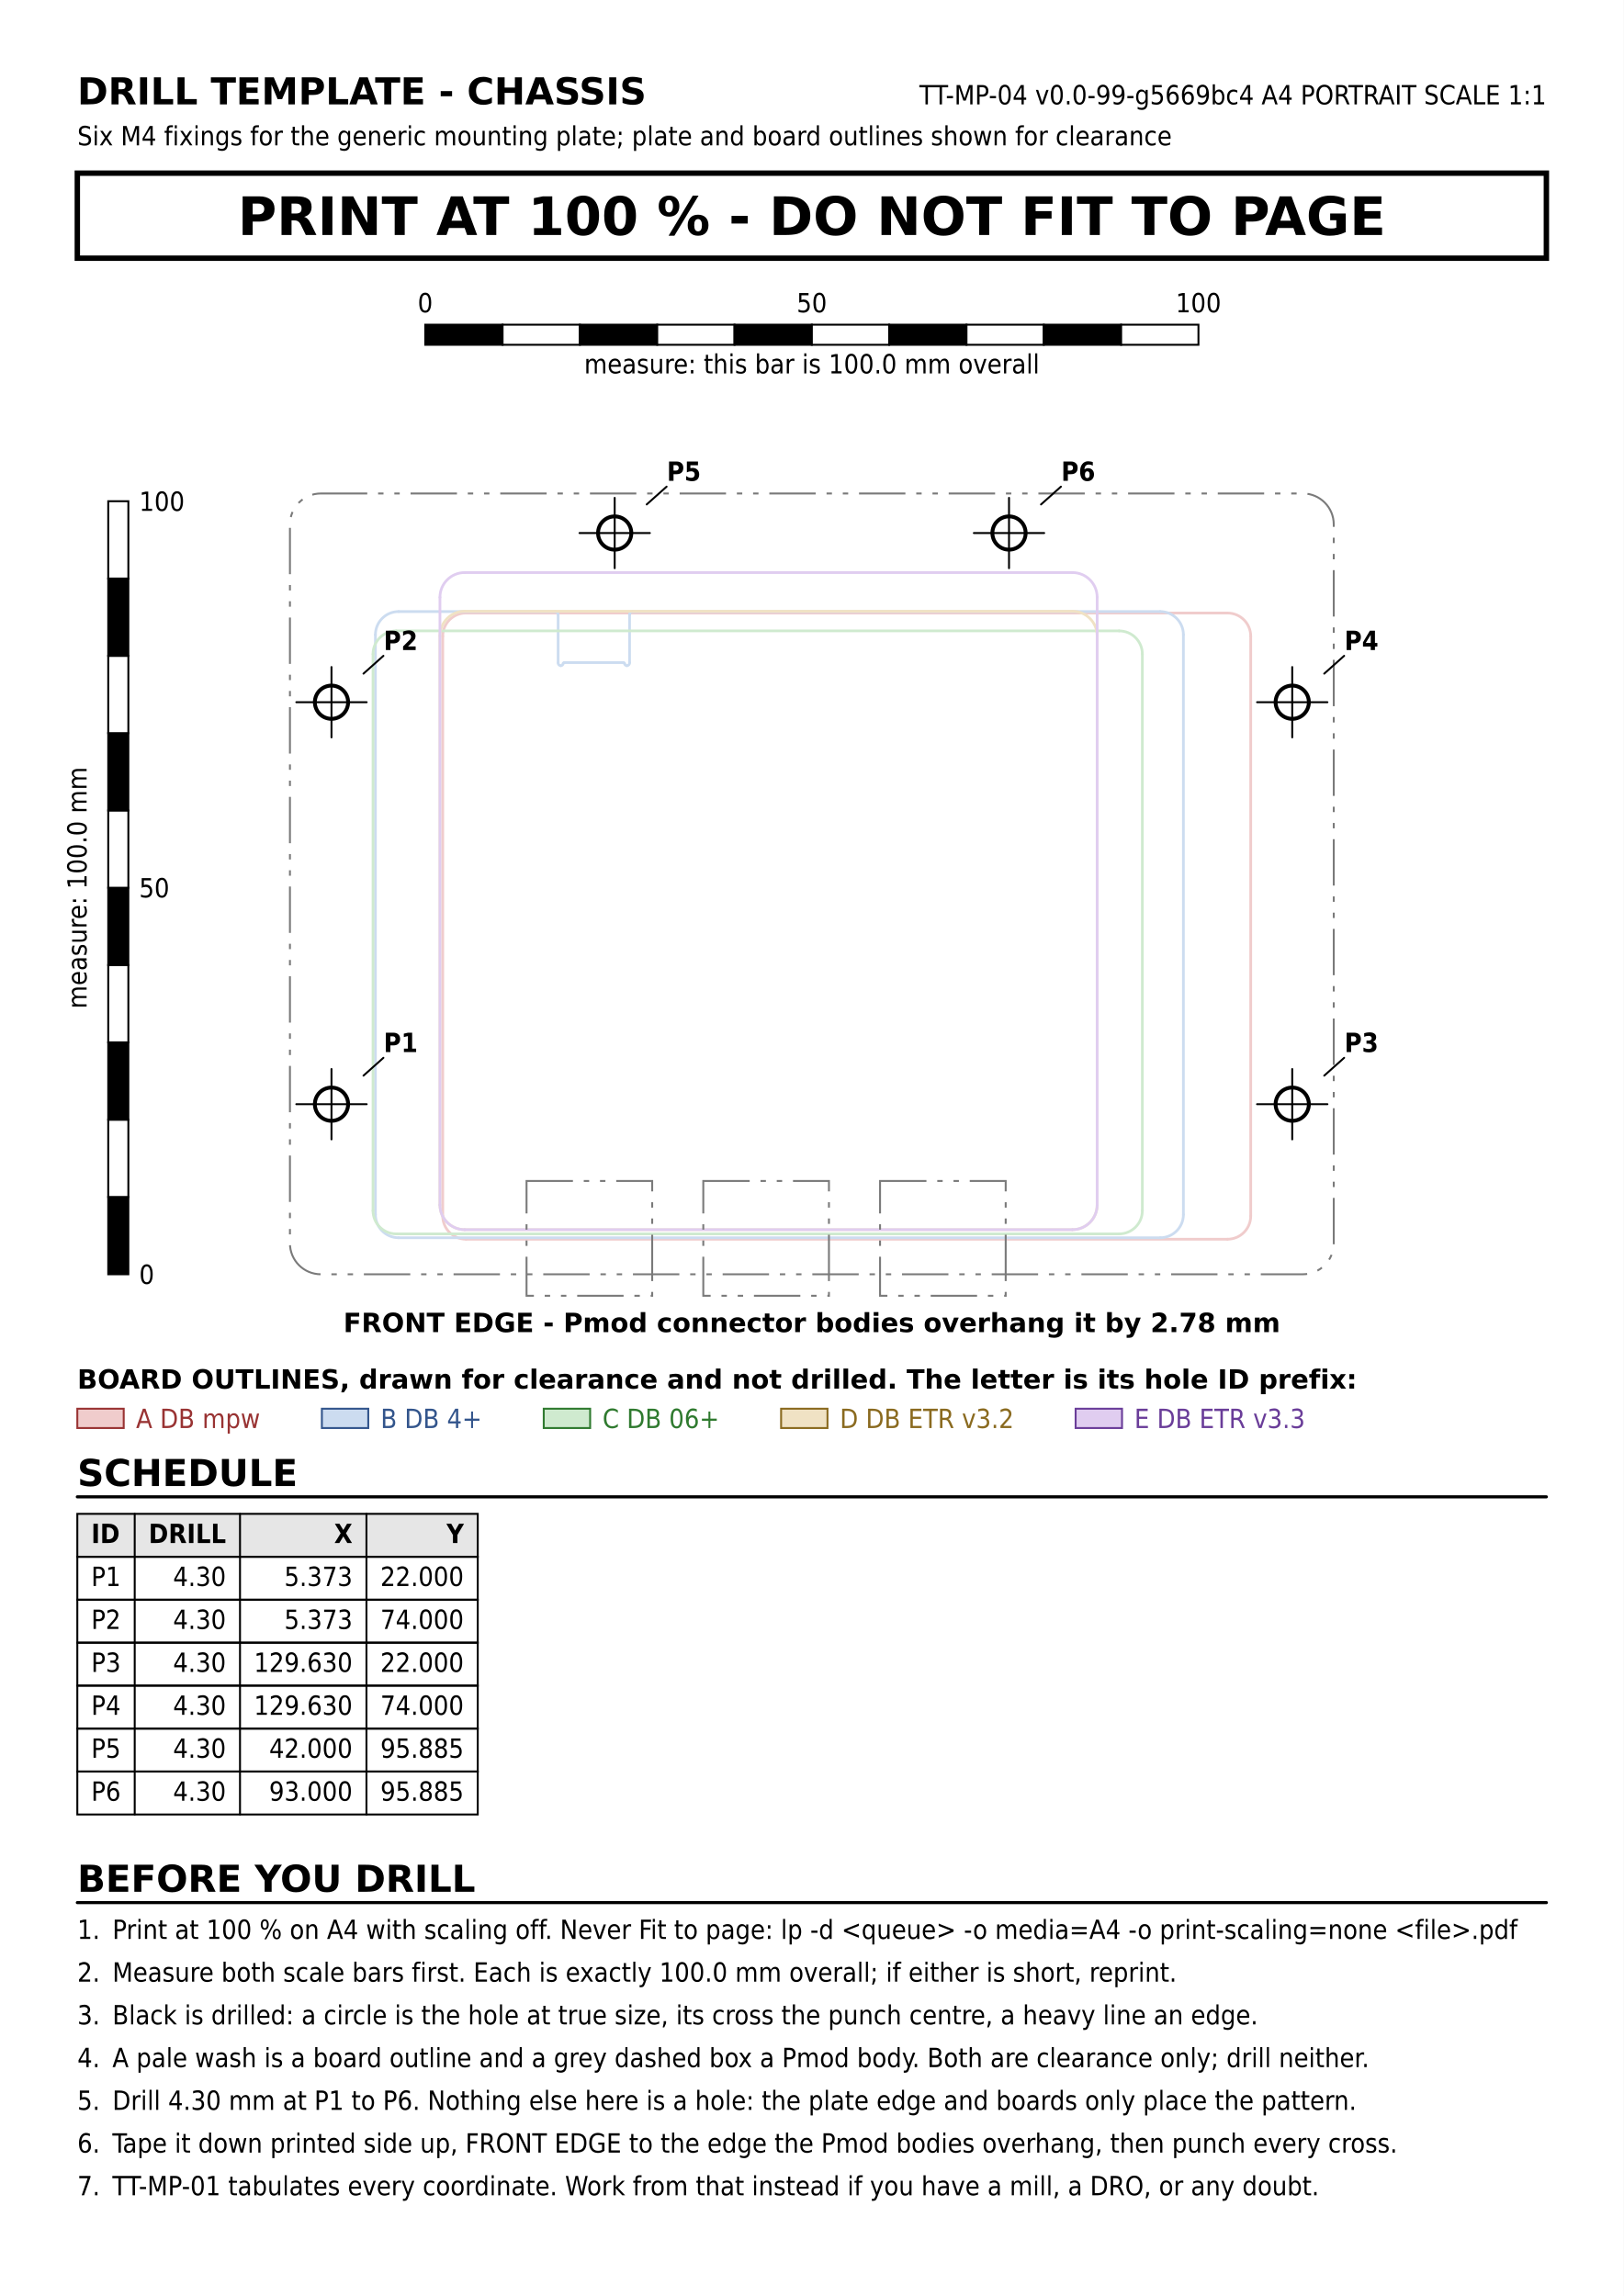
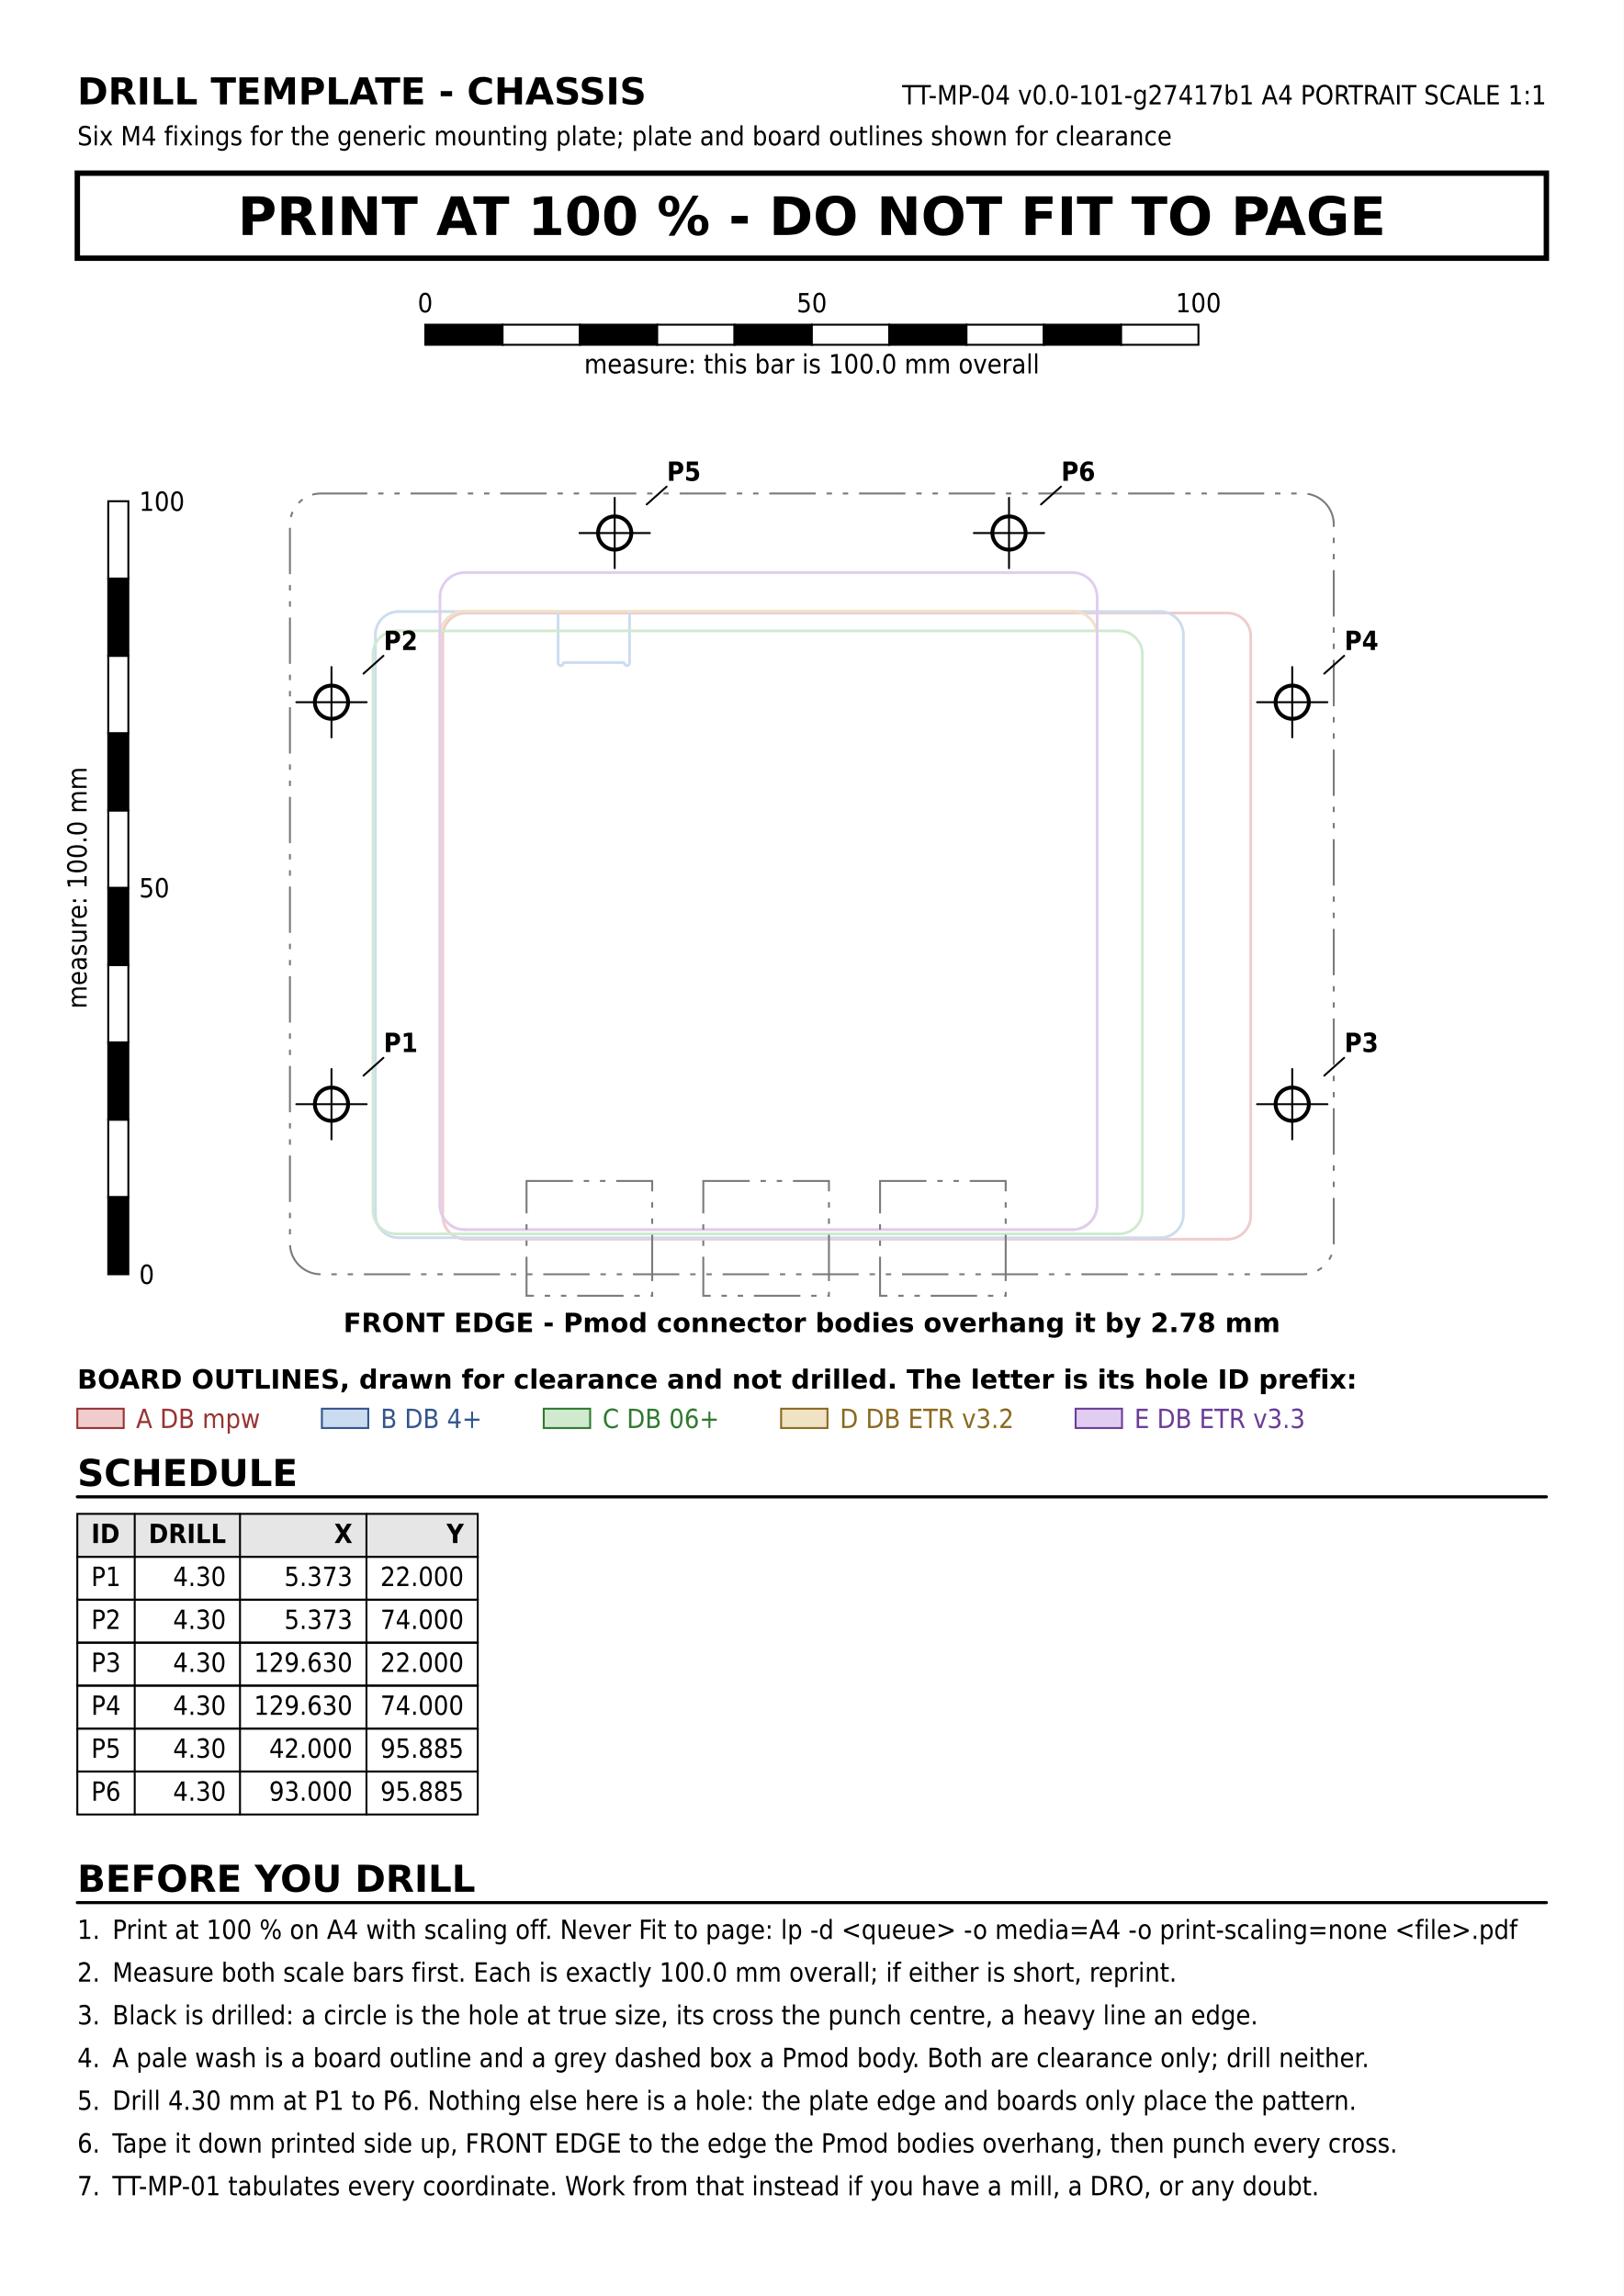
<svg xmlns="http://www.w3.org/2000/svg" version="1.1" width="210mm" height="297mm" viewBox="0 0 210 297">
  <rect width="100%" height="100%" fill="#ffffff" />
  <text x="10" y="13.5" font-family="DejaVu Sans, Liberation Sans, sans-serif" font-size="4.801" fill="#000000" text-anchor="start" font-weight="bold">DRILL TEMPLATE - CHASSIS</text>
-   <text x="200" y="13.5" font-family="DejaVu Sans Condensed, DejaVu Sans, Liberation Sans, sans-serif" font-size="3.429" fill="#000000" text-anchor="end">TT-MP-04    v0.0-99-g5669bc4    A4 PORTRAIT    SCALE 1:1</text>
+   <text x="200" y="13.5" font-family="DejaVu Sans Condensed, DejaVu Sans, Liberation Sans, sans-serif" font-size="3.429" fill="#000000" text-anchor="end">TT-MP-04    v0.0-101-g27417b1    A4 PORTRAIT    SCALE 1:1</text>
  <text x="10" y="18.8" font-family="DejaVu Sans Condensed, DejaVu Sans, Liberation Sans, sans-serif" font-size="3.429" fill="#000000" text-anchor="start">Six M4 fixings for the generic mounting plate; plate and board outlines shown for clearance</text>
  <rect x="10" y="22.4" width="190" height="11" fill="none" stroke="#000000" stroke-width="0.7" />
  <text x="105" y="30.4" font-family="DejaVu Sans, Liberation Sans, sans-serif" font-size="6.859" fill="#000000" text-anchor="middle" font-weight="bold">PRINT AT 100 %   -   DO NOT FIT TO PAGE</text>
  <rect x="55" y="42" width="10" height="2.6" fill="#000000" stroke="#000000" stroke-width="0.25" />
  <rect x="65" y="42" width="10" height="2.6" fill="#ffffff" stroke="#000000" stroke-width="0.25" />
  <rect x="75" y="42" width="10" height="2.6" fill="#000000" stroke="#000000" stroke-width="0.25" />
  <rect x="85" y="42" width="10" height="2.6" fill="#ffffff" stroke="#000000" stroke-width="0.25" />
  <rect x="95" y="42" width="10" height="2.6" fill="#000000" stroke="#000000" stroke-width="0.25" />
  <rect x="105" y="42" width="10" height="2.6" fill="#ffffff" stroke="#000000" stroke-width="0.25" />
  <rect x="115" y="42" width="10" height="2.6" fill="#000000" stroke="#000000" stroke-width="0.25" />
  <rect x="125" y="42" width="10" height="2.6" fill="#ffffff" stroke="#000000" stroke-width="0.25" />
  <rect x="135" y="42" width="10" height="2.6" fill="#000000" stroke="#000000" stroke-width="0.25" />
  <rect x="145" y="42" width="10" height="2.6" fill="#ffffff" stroke="#000000" stroke-width="0.25" />
  <text x="55" y="40.4" font-family="DejaVu Sans Condensed, DejaVu Sans, Liberation Sans, sans-serif" font-size="3.429" fill="#000000" text-anchor="middle">0</text>
  <text x="105" y="40.4" font-family="DejaVu Sans Condensed, DejaVu Sans, Liberation Sans, sans-serif" font-size="3.429" fill="#000000" text-anchor="middle">50</text>
  <text x="155" y="40.4" font-family="DejaVu Sans Condensed, DejaVu Sans, Liberation Sans, sans-serif" font-size="3.429" fill="#000000" text-anchor="middle">100</text>
  <text x="105" y="48.3" font-family="DejaVu Sans Condensed, DejaVu Sans, Liberation Sans, sans-serif" font-size="3.429" fill="#000000" text-anchor="middle">measure: this bar is 100.0 mm overall</text>
  <line x1="60.26" y1="79.299" x2="158.76" y2="79.299" stroke="#f0cccc" stroke-width="0.35" stroke-linecap="round" />
  <line x1="158.76" y1="160.299" x2="60.26" y2="160.299" stroke="#f0cccc" stroke-width="0.35" stroke-linecap="round" />
  <line x1="161.76" y1="82.299" x2="161.76" y2="157.299" stroke="#f0cccc" stroke-width="0.35" stroke-linecap="round" />
  <line x1="57.26" y1="157.299" x2="57.26" y2="82.299" stroke="#f0cccc" stroke-width="0.35" stroke-linecap="round" />
  <path d="M 158.76 79.299 A 3 3 0 0 1 161.76 82.299" fill="none" stroke="#f0cccc" stroke-width="0.35" stroke-linejoin="round" stroke-linecap="round" />
  <path d="M 60.26 160.299 A 3 3 0 0 1 57.26 157.299" fill="none" stroke="#f0cccc" stroke-width="0.35" stroke-linejoin="round" stroke-linecap="round" />
  <path d="M 57.26 82.299 A 3 3 0 0 1 60.26 79.299" fill="none" stroke="#f0cccc" stroke-width="0.35" stroke-linejoin="round" stroke-linecap="round" />
  <path d="M 161.76 157.299 A 3 3 0 0 1 158.76 160.299" fill="none" stroke="#f0cccc" stroke-width="0.35" stroke-linejoin="round" stroke-linecap="round" />
  <line x1="81.825" y1="79.109" x2="150.055" y2="79.109" stroke="#ccdcf0" stroke-width="0.35" stroke-linecap="round" />
  <line x1="150.055" y1="160.109" x2="51.555" y2="160.109" stroke="#ccdcf0" stroke-width="0.35" stroke-linecap="round" />
  <line x1="153.055" y1="82.109" x2="153.055" y2="157.109" stroke="#ccdcf0" stroke-width="0.35" stroke-linecap="round" />
  <line x1="71.785" y1="79.109" x2="51.555" y2="79.109" stroke="#ccdcf0" stroke-width="0.35" stroke-linecap="round" />
  <line x1="48.555" y1="157.109" x2="48.555" y2="82.109" stroke="#ccdcf0" stroke-width="0.35" stroke-linecap="round" />
  <line x1="72.185" y1="85.71" x2="72.185" y2="79.51" stroke="#ccdcf0" stroke-width="0.35" stroke-linecap="round" />
  <line x1="80.625" y1="85.71" x2="72.985" y2="85.71" stroke="#ccdcf0" stroke-width="0.35" stroke-linecap="round" />
  <line x1="81.425" y1="79.51" x2="81.425" y2="85.71" stroke="#ccdcf0" stroke-width="0.35" stroke-linecap="round" />
  <path d="M 71.785 79.109 A 0.4 0.4 0 0 1 72.185 79.51" fill="none" stroke="#ccdcf0" stroke-width="0.35" stroke-linejoin="round" stroke-linecap="round" />
  <path d="M 81.425 79.51 A 0.4 0.4 0 0 1 81.825 79.109" fill="none" stroke="#ccdcf0" stroke-width="0.35" stroke-linejoin="round" stroke-linecap="round" />
  <path d="M 150.055 79.109 A 3 3 0 0 1 153.055 82.109" fill="none" stroke="#ccdcf0" stroke-width="0.35" stroke-linejoin="round" stroke-linecap="round" />
  <path d="M 51.555 160.109 A 3 3 0 0 1 48.555 157.109" fill="none" stroke="#ccdcf0" stroke-width="0.35" stroke-linejoin="round" stroke-linecap="round" />
  <path d="M 48.555 82.109 A 3 3 0 0 1 51.555 79.109" fill="none" stroke="#ccdcf0" stroke-width="0.35" stroke-linejoin="round" stroke-linecap="round" />
  <path d="M 153.055 157.109 A 3 3 0 0 1 150.055 160.109" fill="none" stroke="#ccdcf0" stroke-width="0.35" stroke-linejoin="round" stroke-linecap="round" />
  <path d="M 72.51 86.109 A 0.364 0.364 0 0 1 72.185 85.71" fill="none" stroke="#ccdcf0" stroke-width="0.35" stroke-linejoin="round" stroke-linecap="round" />
  <path d="M 72.835 85.829 A 0.303 0.303 0 0 1 72.51 86.109" fill="none" stroke="#ccdcf0" stroke-width="0.35" stroke-linejoin="round" stroke-linecap="round" />
  <path d="M 72.835 85.829 A 0.136 0.136 0 0 1 72.985 85.71" fill="none" stroke="#ccdcf0" stroke-width="0.35" stroke-linejoin="round" stroke-linecap="round" />
  <path d="M 80.625 85.71 A 0.136 0.136 0 0 1 80.775 85.829" fill="none" stroke="#ccdcf0" stroke-width="0.35" stroke-linejoin="round" stroke-linecap="round" />
  <path d="M 81.1 86.109 A 0.303 0.303 0 0 1 80.775 85.829" fill="none" stroke="#ccdcf0" stroke-width="0.35" stroke-linejoin="round" stroke-linecap="round" />
  <path d="M 81.425 85.71 A 0.364 0.364 0 0 1 81.1 86.109" fill="none" stroke="#ccdcf0" stroke-width="0.35" stroke-linejoin="round" stroke-linecap="round" />
  <line x1="51.245" y1="81.609" x2="144.745" y2="81.609" stroke="#cfeacf" stroke-width="0.35" stroke-linecap="round" />
  <line x1="144.745" y1="159.609" x2="51.245" y2="159.609" stroke="#cfeacf" stroke-width="0.35" stroke-linecap="round" />
  <line x1="147.745" y1="84.609" x2="147.745" y2="156.609" stroke="#cfeacf" stroke-width="0.35" stroke-linecap="round" />
  <line x1="48.245" y1="156.609" x2="48.245" y2="84.609" stroke="#cfeacf" stroke-width="0.35" stroke-linecap="round" />
  <path d="M 144.745 81.609 A 3 3 0 0 1 147.745 84.609" fill="none" stroke="#cfeacf" stroke-width="0.35" stroke-linejoin="round" stroke-linecap="round" />
  <path d="M 51.245 159.609 A 3 3 0 0 1 48.245 156.609" fill="none" stroke="#cfeacf" stroke-width="0.35" stroke-linejoin="round" stroke-linecap="round" />
  <path d="M 48.245 84.609 A 3 3 0 0 1 51.245 81.609" fill="none" stroke="#cfeacf" stroke-width="0.35" stroke-linejoin="round" stroke-linecap="round" />
  <path d="M 147.745 156.609 A 3 3 0 0 1 144.745 159.609" fill="none" stroke="#cfeacf" stroke-width="0.35" stroke-linejoin="round" stroke-linecap="round" />
  <line x1="138.7" y1="159.065" x2="60.1" y2="159.065" stroke="#f0e2c4" stroke-width="0.35" stroke-linecap="round" />
  <line x1="56.9" y1="155.864" x2="56.9" y2="82.264" stroke="#f0e2c4" stroke-width="0.35" stroke-linecap="round" />
  <line x1="141.9" y1="82.264" x2="141.9" y2="155.864" stroke="#f0e2c4" stroke-width="0.35" stroke-linecap="round" />
  <line x1="60.1" y1="79.064" x2="138.7" y2="79.064" stroke="#f0e2c4" stroke-width="0.35" stroke-linecap="round" />
  <path d="M 60.1 159.065 A 3.2 3.2 0 0 1 56.9 155.864" fill="none" stroke="#f0e2c4" stroke-width="0.35" stroke-linejoin="round" stroke-linecap="round" />
  <path d="M 141.9 155.864 A 3.2 3.2 0 0 1 138.7 159.065" fill="none" stroke="#f0e2c4" stroke-width="0.35" stroke-linejoin="round" stroke-linecap="round" />
  <path d="M 138.7 79.064 A 3.2 3.2 0 0 1 141.9 82.264" fill="none" stroke="#f0e2c4" stroke-width="0.35" stroke-linejoin="round" stroke-linecap="round" />
  <path d="M 56.9 82.264 A 3.2 3.2 0 0 1 60.1 79.064" fill="none" stroke="#f0e2c4" stroke-width="0.35" stroke-linejoin="round" stroke-linecap="round" />
  <line x1="56.9" y1="155.864" x2="56.9" y2="77.264" stroke="#e0cdf0" stroke-width="0.35" stroke-linecap="round" />
  <line x1="60.1" y1="74.064" x2="138.7" y2="74.064" stroke="#e0cdf0" stroke-width="0.35" stroke-linecap="round" />
  <line x1="138.7" y1="159.065" x2="60.1" y2="159.065" stroke="#e0cdf0" stroke-width="0.35" stroke-linecap="round" />
  <line x1="141.9" y1="77.264" x2="141.9" y2="155.864" stroke="#e0cdf0" stroke-width="0.35" stroke-linecap="round" />
  <path d="M 56.9 77.264 A 3.2 3.2 0 0 1 60.1 74.064" fill="none" stroke="#e0cdf0" stroke-width="0.35" stroke-linejoin="round" stroke-linecap="round" />
  <path d="M 60.1 159.065 A 3.2 3.2 0 0 1 56.9 155.864" fill="none" stroke="#e0cdf0" stroke-width="0.35" stroke-linejoin="round" stroke-linecap="round" />
  <path d="M 138.7 74.064 A 3.2 3.2 0 0 1 141.9 77.264" fill="none" stroke="#e0cdf0" stroke-width="0.35" stroke-linejoin="round" stroke-linecap="round" />
  <path d="M 141.9 155.864 A 3.2 3.2 0 0 1 138.7 159.065" fill="none" stroke="#e0cdf0" stroke-width="0.35" stroke-linejoin="round" stroke-linecap="round" />
  <rect x="68.1" y="152.764" width="16.25" height="14.85" fill="none" stroke="#7a7a7a" stroke-width="0.25" stroke-dasharray="6.0,1.4,0.7,1.4,0.7,1.4" />
  <rect x="90.96" y="152.764" width="16.25" height="14.85" fill="none" stroke="#7a7a7a" stroke-width="0.25" stroke-dasharray="6.0,1.4,0.7,1.4,0.7,1.4" />
  <rect x="113.82" y="152.764" width="16.25" height="14.85" fill="none" stroke="#7a7a7a" stroke-width="0.25" stroke-dasharray="6.0,1.4,0.7,1.4,0.7,1.4" />
  <rect x="37.5" y="63.834" width="135" height="101" fill="none" stroke="#7a7a7a" stroke-width="0.25" stroke-dasharray="6.0,1.4,0.7,1.4,0.7,1.4" rx="4" ry="4" />
  <circle cx="42.873" cy="142.834" r="2.15" fill="#ffffff" stroke="#000000" stroke-width="0.5" />
  <line x1="38.323" y1="142.834" x2="47.423" y2="142.834" stroke="#000000" stroke-width="0.25" stroke-linecap="round" />
  <line x1="42.873" y1="147.385" x2="42.873" y2="138.285" stroke="#000000" stroke-width="0.25" stroke-linecap="round" />
  <circle cx="42.873" cy="90.835" r="2.15" fill="#ffffff" stroke="#000000" stroke-width="0.5" />
  <line x1="38.323" y1="90.835" x2="47.423" y2="90.835" stroke="#000000" stroke-width="0.25" stroke-linecap="round" />
  <line x1="42.873" y1="95.385" x2="42.873" y2="86.284" stroke="#000000" stroke-width="0.25" stroke-linecap="round" />
  <circle cx="167.13" cy="142.834" r="2.15" fill="#ffffff" stroke="#000000" stroke-width="0.5" />
  <line x1="162.58" y1="142.834" x2="171.68" y2="142.834" stroke="#000000" stroke-width="0.25" stroke-linecap="round" />
  <line x1="167.13" y1="147.385" x2="167.13" y2="138.285" stroke="#000000" stroke-width="0.25" stroke-linecap="round" />
  <circle cx="167.13" cy="90.835" r="2.15" fill="#ffffff" stroke="#000000" stroke-width="0.5" />
  <line x1="162.58" y1="90.835" x2="171.68" y2="90.835" stroke="#000000" stroke-width="0.25" stroke-linecap="round" />
  <line x1="167.13" y1="95.385" x2="167.13" y2="86.284" stroke="#000000" stroke-width="0.25" stroke-linecap="round" />
  <circle cx="79.5" cy="68.95" r="2.15" fill="#ffffff" stroke="#000000" stroke-width="0.5" />
  <line x1="74.95" y1="68.95" x2="84.05" y2="68.95" stroke="#000000" stroke-width="0.25" stroke-linecap="round" />
  <line x1="79.5" y1="73.499" x2="79.5" y2="64.4" stroke="#000000" stroke-width="0.25" stroke-linecap="round" />
  <circle cx="130.5" cy="68.95" r="2.15" fill="#ffffff" stroke="#000000" stroke-width="0.5" />
  <line x1="125.95" y1="68.95" x2="135.05" y2="68.95" stroke="#000000" stroke-width="0.25" stroke-linecap="round" />
  <line x1="130.5" y1="73.499" x2="130.5" y2="64.4" stroke="#000000" stroke-width="0.25" stroke-linecap="round" />
  <text x="105" y="172.315" font-family="DejaVu Sans, Liberation Sans, sans-serif" font-size="3.429" fill="#000000" text-anchor="middle" font-weight="bold">FRONT EDGE   -   Pmod connector bodies overhang it by 2.78 mm</text>
  <line x1="47.012" y1="139.137" x2="49.587" y2="136.836" stroke="#000000" stroke-width="0.25" stroke-linecap="round" />
  <text x="51.827" y="136.084" font-family="DejaVu Sans Condensed, DejaVu Sans, Liberation Sans, sans-serif" font-size="3.429" fill="#000000" text-anchor="middle" font-weight="bold">P1</text>
  <line x1="47.012" y1="87.137" x2="49.587" y2="84.836" stroke="#000000" stroke-width="0.25" stroke-linecap="round" />
  <text x="51.827" y="84.085" font-family="DejaVu Sans Condensed, DejaVu Sans, Liberation Sans, sans-serif" font-size="3.429" fill="#000000" text-anchor="middle" font-weight="bold">P2</text>
  <line x1="171.269" y1="139.137" x2="173.844" y2="136.836" stroke="#000000" stroke-width="0.25" stroke-linecap="round" />
  <text x="176.084" y="136.084" font-family="DejaVu Sans Condensed, DejaVu Sans, Liberation Sans, sans-serif" font-size="3.429" fill="#000000" text-anchor="middle" font-weight="bold">P3</text>
  <line x1="171.269" y1="87.137" x2="173.844" y2="84.836" stroke="#000000" stroke-width="0.25" stroke-linecap="round" />
  <text x="176.084" y="84.085" font-family="DejaVu Sans Condensed, DejaVu Sans, Liberation Sans, sans-serif" font-size="3.429" fill="#000000" text-anchor="middle" font-weight="bold">P4</text>
  <line x1="83.639" y1="65.252" x2="86.214" y2="62.951" stroke="#000000" stroke-width="0.25" stroke-linecap="round" />
  <text x="88.454" y="62.2" font-family="DejaVu Sans Condensed, DejaVu Sans, Liberation Sans, sans-serif" font-size="3.429" fill="#000000" text-anchor="middle" font-weight="bold">P5</text>
  <line x1="134.639" y1="65.252" x2="137.214" y2="62.951" stroke="#000000" stroke-width="0.25" stroke-linecap="round" />
  <text x="139.454" y="62.2" font-family="DejaVu Sans Condensed, DejaVu Sans, Liberation Sans, sans-serif" font-size="3.429" fill="#000000" text-anchor="middle" font-weight="bold">P6</text>
  <rect x="14" y="154.834" width="2.6" height="10" fill="#000000" stroke="#000000" stroke-width="0.25" />
  <rect x="14" y="144.834" width="2.6" height="10" fill="#ffffff" stroke="#000000" stroke-width="0.25" />
  <rect x="14" y="134.834" width="2.6" height="10" fill="#000000" stroke="#000000" stroke-width="0.25" />
  <rect x="14" y="124.835" width="2.6" height="10" fill="#ffffff" stroke="#000000" stroke-width="0.25" />
  <rect x="14" y="114.835" width="2.6" height="10" fill="#000000" stroke="#000000" stroke-width="0.25" />
  <rect x="14" y="104.835" width="2.6" height="10" fill="#ffffff" stroke="#000000" stroke-width="0.25" />
  <rect x="14" y="94.835" width="2.6" height="10" fill="#000000" stroke="#000000" stroke-width="0.25" />
  <rect x="14" y="84.835" width="2.6" height="10" fill="#ffffff" stroke="#000000" stroke-width="0.25" />
  <rect x="14" y="74.835" width="2.6" height="10" fill="#000000" stroke="#000000" stroke-width="0.25" />
  <rect x="14" y="64.835" width="2.6" height="10" fill="#ffffff" stroke="#000000" stroke-width="0.25" />
  <text x="18" y="166.084" font-family="DejaVu Sans Condensed, DejaVu Sans, Liberation Sans, sans-serif" font-size="3.429" fill="#000000" text-anchor="start">0</text>
  <text x="18" y="116.085" font-family="DejaVu Sans Condensed, DejaVu Sans, Liberation Sans, sans-serif" font-size="3.429" fill="#000000" text-anchor="start">50</text>
  <text x="18" y="66.085" font-family="DejaVu Sans Condensed, DejaVu Sans, Liberation Sans, sans-serif" font-size="3.429" fill="#000000" text-anchor="start">100</text>
  <text x="11.2" y="114.835" font-family="DejaVu Sans Condensed, DejaVu Sans, Liberation Sans, sans-serif" font-size="3.429" fill="#000000" text-anchor="middle" transform="rotate(-90 11.2 114.8345)">measure: 100.0 mm</text>
  <text x="10" y="179.624" font-family="DejaVu Sans, Liberation Sans, sans-serif" font-size="3.429" fill="#000000" text-anchor="start" font-weight="bold">BOARD OUTLINES, drawn for clearance and not drilled. The letter is its hole ID prefix:</text>
  <rect x="10" y="182.224" width="6" height="2.5" fill="#f0cccc" stroke="#993333" stroke-width="0.25" />
  <text x="17.6" y="184.724" font-family="DejaVu Sans Condensed, DejaVu Sans, Liberation Sans, sans-serif" font-size="3.429" fill="#993333" text-anchor="start">A  DB mpw</text>
  <rect x="41.63" y="182.224" width="6" height="2.5" fill="#ccdcf0" stroke="#33558c" stroke-width="0.25" />
  <text x="49.23" y="184.724" font-family="DejaVu Sans Condensed, DejaVu Sans, Liberation Sans, sans-serif" font-size="3.429" fill="#33558c" text-anchor="start">B  DB 4+</text>
  <rect x="70.325" y="182.224" width="6" height="2.5" fill="#cfeacf" stroke="#2f7a2f" stroke-width="0.25" />
  <text x="77.925" y="184.724" font-family="DejaVu Sans Condensed, DejaVu Sans, Liberation Sans, sans-serif" font-size="3.429" fill="#2f7a2f" text-anchor="start">C  DB 06+</text>
  <rect x="101.022" y="182.224" width="6" height="2.5" fill="#f0e2c4" stroke="#8a6a1f" stroke-width="0.25" />
  <text x="108.622" y="184.724" font-family="DejaVu Sans Condensed, DejaVu Sans, Liberation Sans, sans-serif" font-size="3.429" fill="#8a6a1f" text-anchor="start">D  DB ETR v3.2</text>
  <rect x="139.115" y="182.224" width="6" height="2.5" fill="#e0cdf0" stroke="#6a3d99" stroke-width="0.25" />
  <text x="146.715" y="184.724" font-family="DejaVu Sans Condensed, DejaVu Sans, Liberation Sans, sans-serif" font-size="3.429" fill="#6a3d99" text-anchor="start">E  DB ETR v3.3</text>
  <text x="10" y="192.224" font-family="DejaVu Sans, Liberation Sans, sans-serif" font-size="4.801" fill="#000000" text-anchor="start" font-weight="bold">SCHEDULE</text>
  <line x1="10" y1="193.624" x2="200" y2="193.624" stroke="#000000" stroke-width="0.4" stroke-linecap="round" />
  <rect x="10" y="195.824" width="51.787" height="5.556" fill="#e6e6e6" stroke="#000000" stroke-width="0.25" />
  <text x="11.8" y="199.602" font-family="DejaVu Sans Condensed, DejaVu Sans, Liberation Sans, sans-serif" font-size="3.429" fill="#000000" text-anchor="start" font-weight="bold">ID</text>
  <text x="29.24" y="199.602" font-family="DejaVu Sans Condensed, DejaVu Sans, Liberation Sans, sans-serif" font-size="3.429" fill="#000000" text-anchor="end" font-weight="bold">DRILL</text>
  <text x="45.595" y="199.602" font-family="DejaVu Sans Condensed, DejaVu Sans, Liberation Sans, sans-serif" font-size="3.429" fill="#000000" text-anchor="end" font-weight="bold">X</text>
  <text x="59.987" y="199.602" font-family="DejaVu Sans Condensed, DejaVu Sans, Liberation Sans, sans-serif" font-size="3.429" fill="#000000" text-anchor="end" font-weight="bold">Y</text>
  <rect x="10" y="201.379" width="51.787" height="5.556" fill="none" stroke="#000000" stroke-width="0.25" />
  <text x="11.8" y="205.157" font-family="DejaVu Sans Condensed, DejaVu Sans, Liberation Sans, sans-serif" font-size="3.429" fill="#000000" text-anchor="start">P1</text>
  <text x="29.24" y="205.157" font-family="DejaVu Sans Condensed, DejaVu Sans, Liberation Sans, sans-serif" font-size="3.429" fill="#000000" text-anchor="end">4.30</text>
  <text x="45.595" y="205.157" font-family="DejaVu Sans Condensed, DejaVu Sans, Liberation Sans, sans-serif" font-size="3.429" fill="#000000" text-anchor="end">5.373</text>
  <text x="59.987" y="205.157" font-family="DejaVu Sans Condensed, DejaVu Sans, Liberation Sans, sans-serif" font-size="3.429" fill="#000000" text-anchor="end">22.000</text>
  <rect x="10" y="206.935" width="51.787" height="5.556" fill="none" stroke="#000000" stroke-width="0.25" />
  <text x="11.8" y="210.713" font-family="DejaVu Sans Condensed, DejaVu Sans, Liberation Sans, sans-serif" font-size="3.429" fill="#000000" text-anchor="start">P2</text>
  <text x="29.24" y="210.713" font-family="DejaVu Sans Condensed, DejaVu Sans, Liberation Sans, sans-serif" font-size="3.429" fill="#000000" text-anchor="end">4.30</text>
  <text x="45.595" y="210.713" font-family="DejaVu Sans Condensed, DejaVu Sans, Liberation Sans, sans-serif" font-size="3.429" fill="#000000" text-anchor="end">5.373</text>
  <text x="59.987" y="210.713" font-family="DejaVu Sans Condensed, DejaVu Sans, Liberation Sans, sans-serif" font-size="3.429" fill="#000000" text-anchor="end">74.000</text>
  <rect x="10" y="212.49" width="51.787" height="5.556" fill="none" stroke="#000000" stroke-width="0.25" />
  <text x="11.8" y="216.268" font-family="DejaVu Sans Condensed, DejaVu Sans, Liberation Sans, sans-serif" font-size="3.429" fill="#000000" text-anchor="start">P3</text>
  <text x="29.24" y="216.268" font-family="DejaVu Sans Condensed, DejaVu Sans, Liberation Sans, sans-serif" font-size="3.429" fill="#000000" text-anchor="end">4.30</text>
  <text x="45.595" y="216.268" font-family="DejaVu Sans Condensed, DejaVu Sans, Liberation Sans, sans-serif" font-size="3.429" fill="#000000" text-anchor="end">129.630</text>
  <text x="59.987" y="216.268" font-family="DejaVu Sans Condensed, DejaVu Sans, Liberation Sans, sans-serif" font-size="3.429" fill="#000000" text-anchor="end">22.000</text>
  <rect x="10" y="218.046" width="51.787" height="5.556" fill="none" stroke="#000000" stroke-width="0.25" />
  <text x="11.8" y="221.824" font-family="DejaVu Sans Condensed, DejaVu Sans, Liberation Sans, sans-serif" font-size="3.429" fill="#000000" text-anchor="start">P4</text>
  <text x="29.24" y="221.824" font-family="DejaVu Sans Condensed, DejaVu Sans, Liberation Sans, sans-serif" font-size="3.429" fill="#000000" text-anchor="end">4.30</text>
  <text x="45.595" y="221.824" font-family="DejaVu Sans Condensed, DejaVu Sans, Liberation Sans, sans-serif" font-size="3.429" fill="#000000" text-anchor="end">129.630</text>
  <text x="59.987" y="221.824" font-family="DejaVu Sans Condensed, DejaVu Sans, Liberation Sans, sans-serif" font-size="3.429" fill="#000000" text-anchor="end">74.000</text>
  <rect x="10" y="223.602" width="51.787" height="5.556" fill="none" stroke="#000000" stroke-width="0.25" />
  <text x="11.8" y="227.379" font-family="DejaVu Sans Condensed, DejaVu Sans, Liberation Sans, sans-serif" font-size="3.429" fill="#000000" text-anchor="start">P5</text>
  <text x="29.24" y="227.379" font-family="DejaVu Sans Condensed, DejaVu Sans, Liberation Sans, sans-serif" font-size="3.429" fill="#000000" text-anchor="end">4.30</text>
  <text x="45.595" y="227.379" font-family="DejaVu Sans Condensed, DejaVu Sans, Liberation Sans, sans-serif" font-size="3.429" fill="#000000" text-anchor="end">42.000</text>
  <text x="59.987" y="227.379" font-family="DejaVu Sans Condensed, DejaVu Sans, Liberation Sans, sans-serif" font-size="3.429" fill="#000000" text-anchor="end">95.885</text>
  <rect x="10" y="229.157" width="51.787" height="5.556" fill="none" stroke="#000000" stroke-width="0.25" />
  <text x="11.8" y="232.935" font-family="DejaVu Sans Condensed, DejaVu Sans, Liberation Sans, sans-serif" font-size="3.429" fill="#000000" text-anchor="start">P6</text>
  <text x="29.24" y="232.935" font-family="DejaVu Sans Condensed, DejaVu Sans, Liberation Sans, sans-serif" font-size="3.429" fill="#000000" text-anchor="end">4.30</text>
  <text x="45.595" y="232.935" font-family="DejaVu Sans Condensed, DejaVu Sans, Liberation Sans, sans-serif" font-size="3.429" fill="#000000" text-anchor="end">93.000</text>
  <text x="59.987" y="232.935" font-family="DejaVu Sans Condensed, DejaVu Sans, Liberation Sans, sans-serif" font-size="3.429" fill="#000000" text-anchor="end">95.885</text>
  <line x1="17.423" y1="195.824" x2="17.423" y2="234.713" stroke="#000000" stroke-width="0.25" stroke-linecap="round" />
  <line x1="31.04" y1="195.824" x2="31.04" y2="234.713" stroke="#000000" stroke-width="0.25" stroke-linecap="round" />
  <line x1="47.395" y1="195.824" x2="47.395" y2="234.713" stroke="#000000" stroke-width="0.25" stroke-linecap="round" />
  <text x="10" y="244.713" font-family="DejaVu Sans, Liberation Sans, sans-serif" font-size="4.801" fill="#000000" text-anchor="start" font-weight="bold">BEFORE YOU DRILL</text>
  <line x1="10" y1="246.113" x2="200" y2="246.113" stroke="#000000" stroke-width="0.4" stroke-linecap="round" />
  <text x="10" y="250.813" font-family="DejaVu Sans Condensed, DejaVu Sans, Liberation Sans, sans-serif" font-size="3.429" fill="#000000" text-anchor="start">1.</text>
  <text x="14.542" y="250.813" font-family="DejaVu Sans Condensed, DejaVu Sans, Liberation Sans, sans-serif" font-size="3.429" fill="#000000" text-anchor="start">Print at 100 % on A4 with scaling off. Never Fit to page: lp -d &lt;queue&gt; -o media=A4 -o print-scaling=none &lt;file&gt;.pdf</text>
  <text x="10" y="256.339" font-family="DejaVu Sans Condensed, DejaVu Sans, Liberation Sans, sans-serif" font-size="3.429" fill="#000000" text-anchor="start">2.</text>
  <text x="14.542" y="256.339" font-family="DejaVu Sans Condensed, DejaVu Sans, Liberation Sans, sans-serif" font-size="3.429" fill="#000000" text-anchor="start">Measure both scale bars first. Each is exactly 100.0 mm overall; if either is short, reprint.</text>
  <text x="10" y="261.866" font-family="DejaVu Sans Condensed, DejaVu Sans, Liberation Sans, sans-serif" font-size="3.429" fill="#000000" text-anchor="start">3.</text>
  <text x="14.542" y="261.866" font-family="DejaVu Sans Condensed, DejaVu Sans, Liberation Sans, sans-serif" font-size="3.429" fill="#000000" text-anchor="start">Black is drilled: a circle is the hole at true size, its cross the punch centre, a heavy line an edge.</text>
  <text x="10" y="267.393" font-family="DejaVu Sans Condensed, DejaVu Sans, Liberation Sans, sans-serif" font-size="3.429" fill="#000000" text-anchor="start">4.</text>
  <text x="14.542" y="267.393" font-family="DejaVu Sans Condensed, DejaVu Sans, Liberation Sans, sans-serif" font-size="3.429" fill="#000000" text-anchor="start">A pale wash is a board outline and a grey dashed box a Pmod body. Both are clearance only; drill neither.</text>
  <text x="10" y="272.92" font-family="DejaVu Sans Condensed, DejaVu Sans, Liberation Sans, sans-serif" font-size="3.429" fill="#000000" text-anchor="start">5.</text>
  <text x="14.542" y="272.92" font-family="DejaVu Sans Condensed, DejaVu Sans, Liberation Sans, sans-serif" font-size="3.429" fill="#000000" text-anchor="start">Drill 4.30 mm at P1 to P6. Nothing else here is a hole: the plate edge and boards only place the pattern.</text>
  <text x="10" y="278.447" font-family="DejaVu Sans Condensed, DejaVu Sans, Liberation Sans, sans-serif" font-size="3.429" fill="#000000" text-anchor="start">6.</text>
  <text x="14.542" y="278.447" font-family="DejaVu Sans Condensed, DejaVu Sans, Liberation Sans, sans-serif" font-size="3.429" fill="#000000" text-anchor="start">Tape it down printed side up, FRONT EDGE to the edge the Pmod bodies overhang, then punch every cross.</text>
  <text x="10" y="283.973" font-family="DejaVu Sans Condensed, DejaVu Sans, Liberation Sans, sans-serif" font-size="3.429" fill="#000000" text-anchor="start">7.</text>
  <text x="14.542" y="283.973" font-family="DejaVu Sans Condensed, DejaVu Sans, Liberation Sans, sans-serif" font-size="3.429" fill="#000000" text-anchor="start">TT-MP-01 tabulates every coordinate. Work from that instead if you have a mill, a DRO, or any doubt.</text>
</svg>
